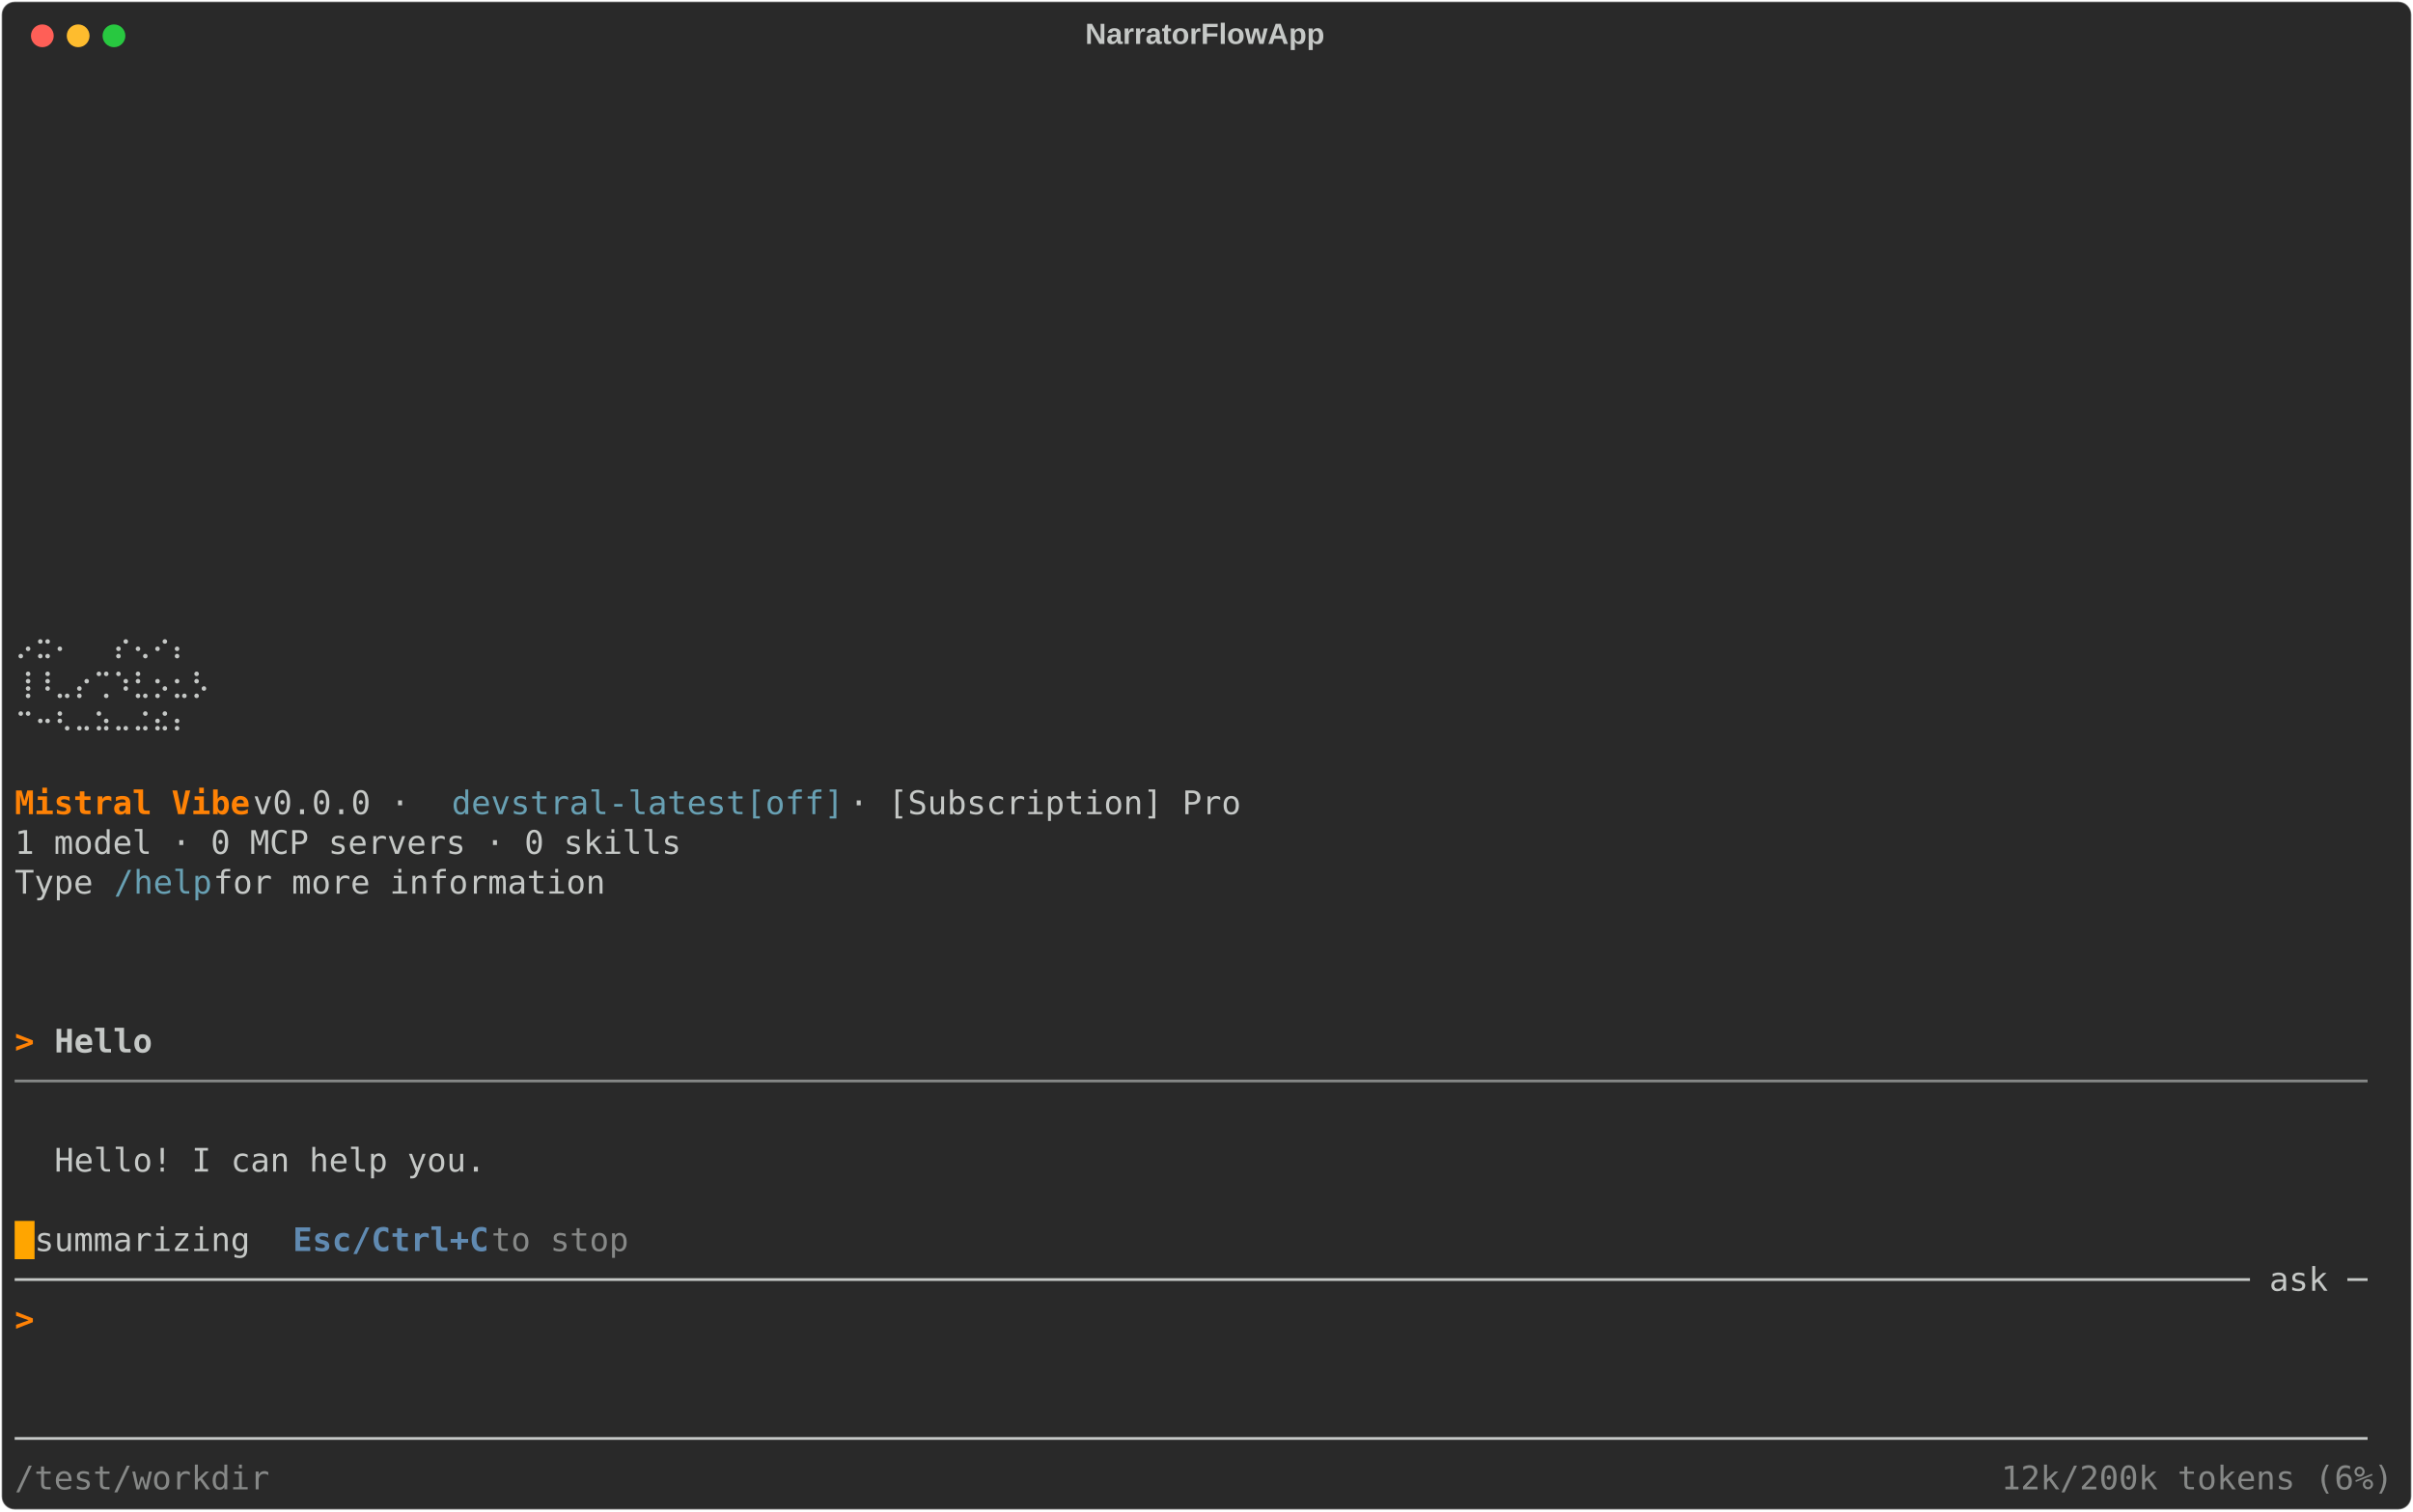
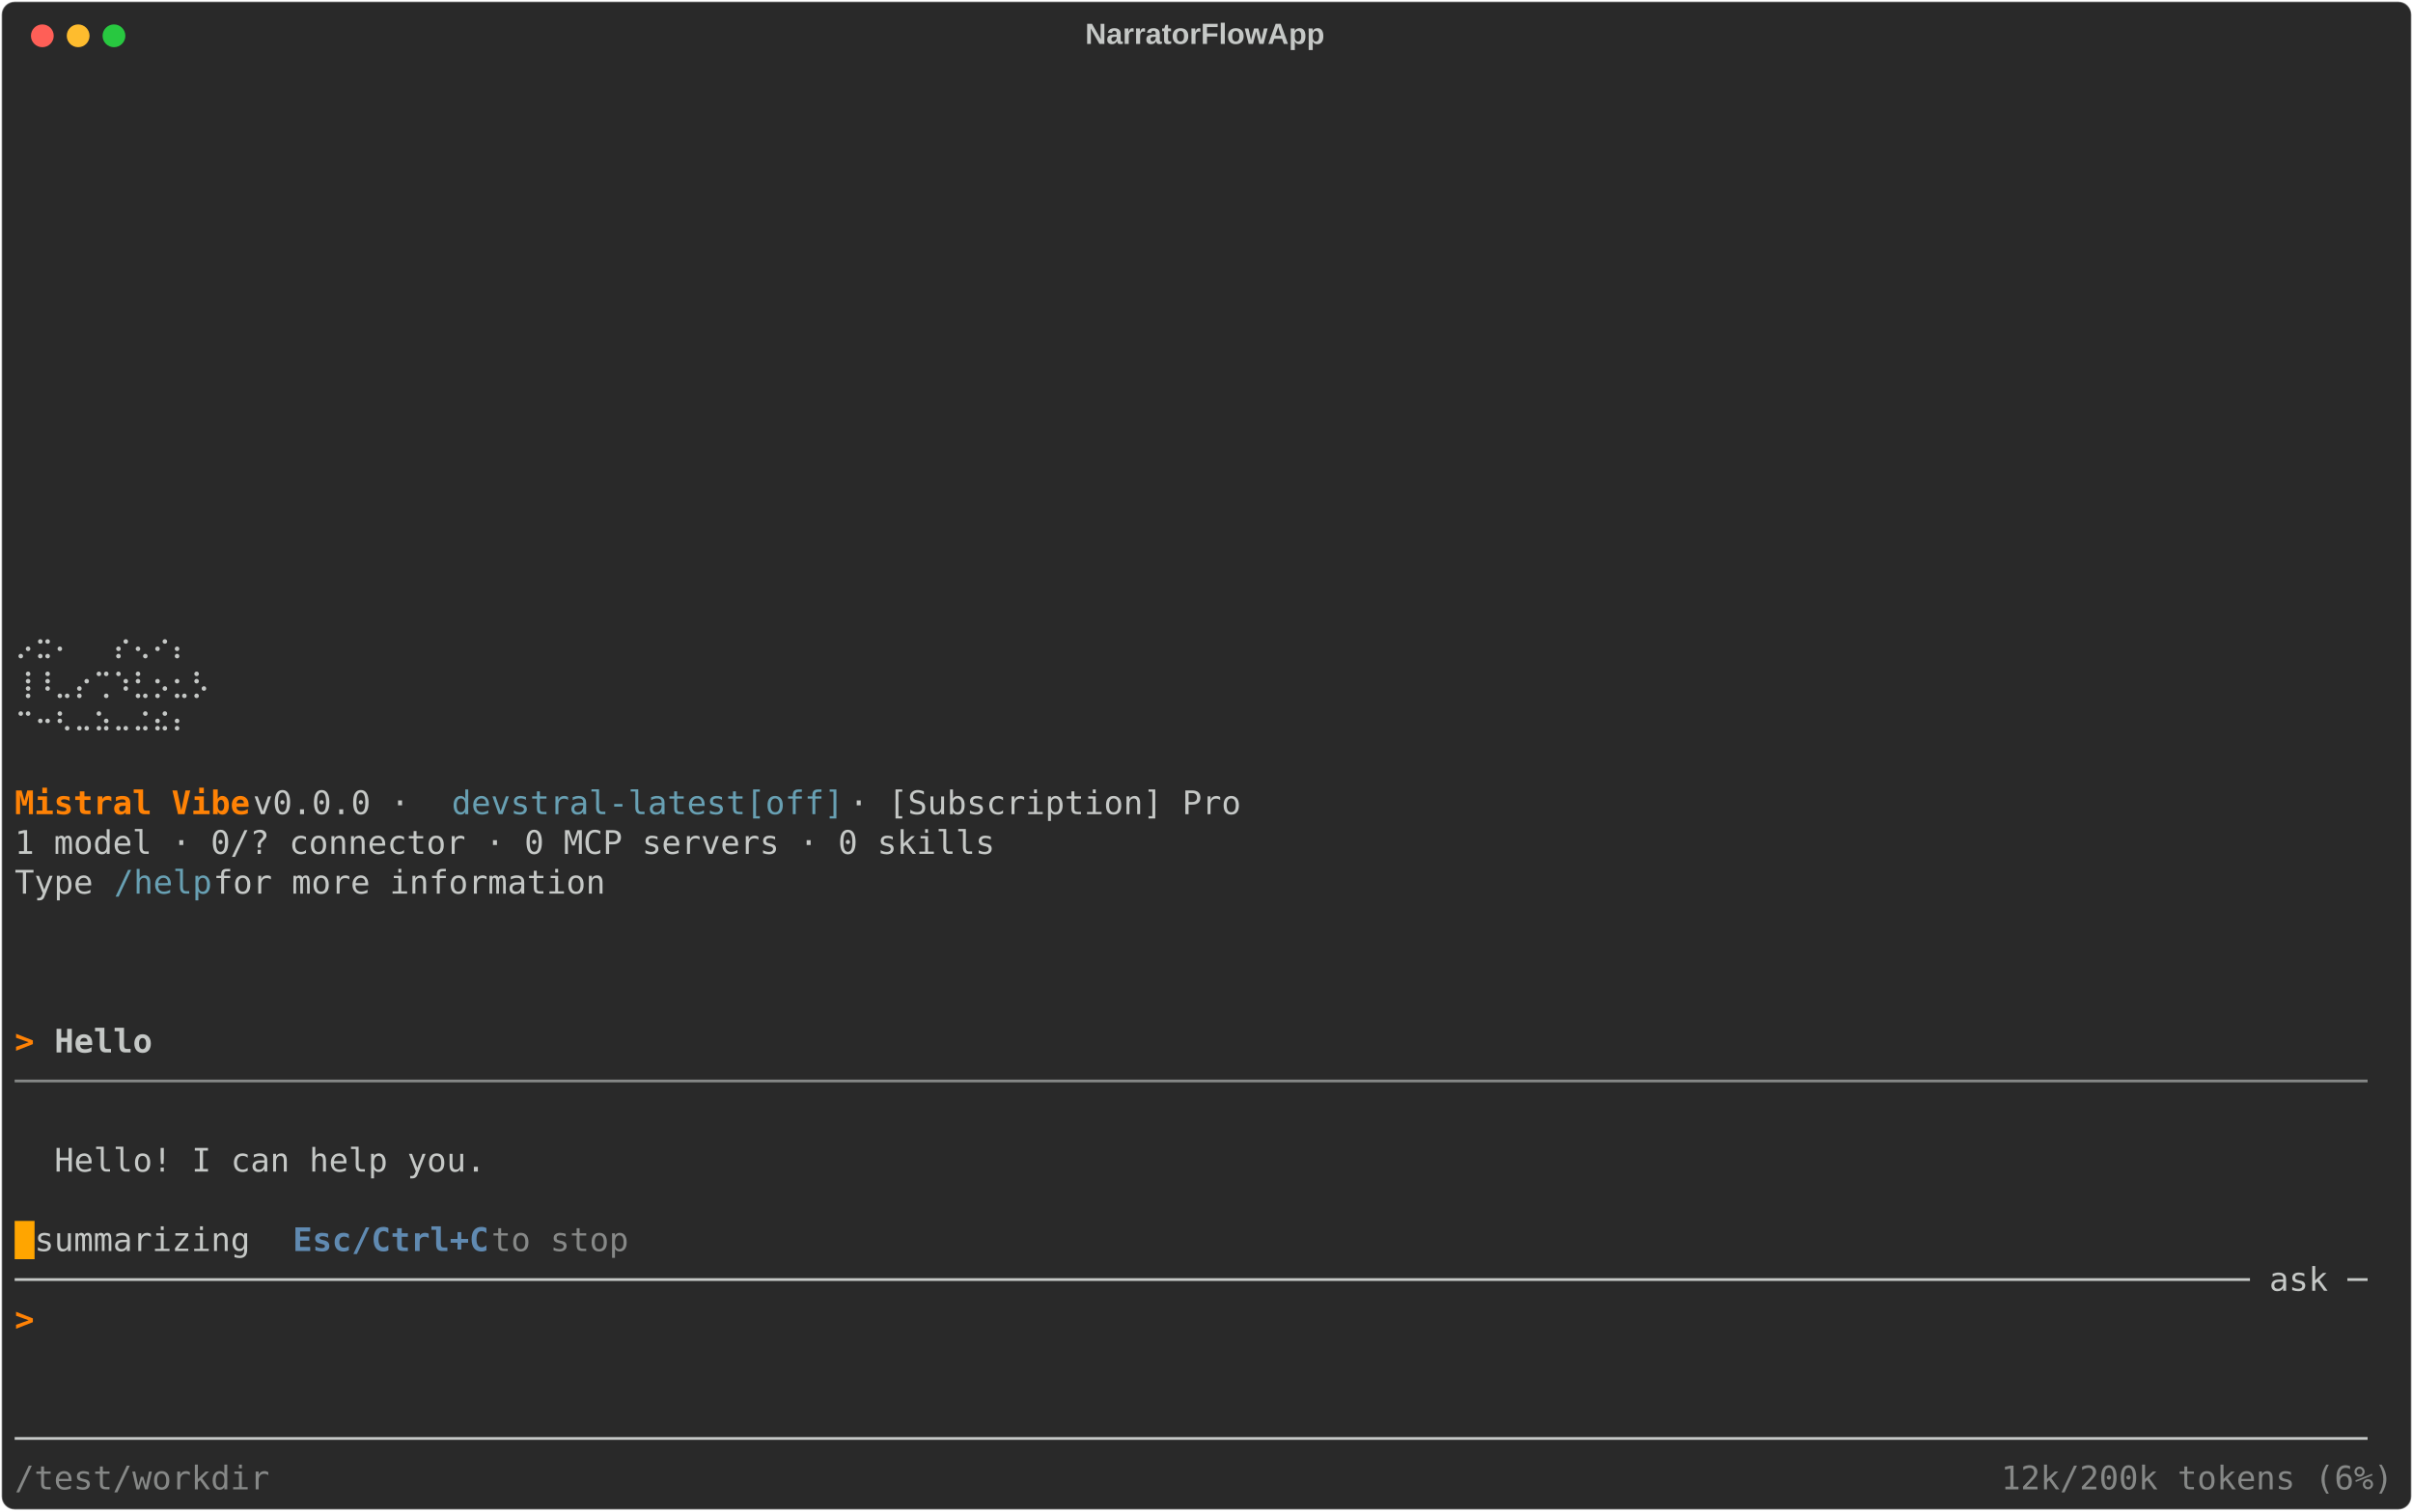
<svg xmlns="http://www.w3.org/2000/svg" class="rich-terminal" viewBox="0 0 1482 928.4">
  <style>

    @font-face {
        font-family: "Fira Code";
        src: local("FiraCode-Regular"),
                url("https://cdnjs.cloudflare.com/ajax/libs/firacode/6.2.0/woff2/FiraCode-Regular.woff2") format("woff2"),
                url("https://cdnjs.cloudflare.com/ajax/libs/firacode/6.2.0/woff/FiraCode-Regular.woff") format("woff");
        font-style: normal;
        font-weight: 400;
    }
    @font-face {
        font-family: "Fira Code";
        src: local("FiraCode-Bold"),
                url("https://cdnjs.cloudflare.com/ajax/libs/firacode/6.2.0/woff2/FiraCode-Bold.woff2") format("woff2"),
                url("https://cdnjs.cloudflare.com/ajax/libs/firacode/6.2.0/woff/FiraCode-Bold.woff") format("woff");
        font-style: bold;
        font-weight: 700;
    }

    .terminal-matrix {
        font-family: Fira Code, monospace;
        font-size: 20px;
        line-height: 24.4px;
        font-variant-east-asian: full-width;
    }

    .terminal-title {
        font-size: 18px;
        font-weight: bold;
        font-family: arial;
    }

    .terminal-r1 { fill: #c5c8c6 }
.terminal-r2 { fill: #ff8205;font-weight: bold }
.terminal-r3 { fill: #68a0b3 }
.terminal-r4 { fill: #c5c8c6;font-weight: bold }
.terminal-r5 { fill: #868887 }
.terminal-r6 { fill: #ffa500;font-weight: bold }
.terminal-r7 { fill: #608ab1;font-weight: bold }
    </style>
  <defs>
    <clipPath id="terminal-clip-terminal">
      <rect x="0" y="0" width="1463.0" height="877.4" />
    </clipPath>
    <clipPath id="terminal-line-0">
      <rect x="0" y="1.5" width="1464" height="24.65" />
    </clipPath>
    <clipPath id="terminal-line-1">
      <rect x="0" y="25.9" width="1464" height="24.65" />
    </clipPath>
    <clipPath id="terminal-line-2">
      <rect x="0" y="50.3" width="1464" height="24.65" />
    </clipPath>
    <clipPath id="terminal-line-3">
      <rect x="0" y="74.7" width="1464" height="24.65" />
    </clipPath>
    <clipPath id="terminal-line-4">
      <rect x="0" y="99.1" width="1464" height="24.65" />
    </clipPath>
    <clipPath id="terminal-line-5">
      <rect x="0" y="123.5" width="1464" height="24.65" />
    </clipPath>
    <clipPath id="terminal-line-6">
      <rect x="0" y="147.9" width="1464" height="24.65" />
    </clipPath>
    <clipPath id="terminal-line-7">
      <rect x="0" y="172.3" width="1464" height="24.65" />
    </clipPath>
    <clipPath id="terminal-line-8">
      <rect x="0" y="196.7" width="1464" height="24.65" />
    </clipPath>
    <clipPath id="terminal-line-9">
      <rect x="0" y="221.1" width="1464" height="24.65" />
    </clipPath>
    <clipPath id="terminal-line-10">
      <rect x="0" y="245.5" width="1464" height="24.65" />
    </clipPath>
    <clipPath id="terminal-line-11">
      <rect x="0" y="269.9" width="1464" height="24.65" />
    </clipPath>
    <clipPath id="terminal-line-12">
      <rect x="0" y="294.3" width="1464" height="24.65" />
    </clipPath>
    <clipPath id="terminal-line-13">
      <rect x="0" y="318.7" width="1464" height="24.65" />
    </clipPath>
    <clipPath id="terminal-line-14">
      <rect x="0" y="343.1" width="1464" height="24.65" />
    </clipPath>
    <clipPath id="terminal-line-15">
      <rect x="0" y="367.5" width="1464" height="24.65" />
    </clipPath>
    <clipPath id="terminal-line-16">
      <rect x="0" y="391.9" width="1464" height="24.65" />
    </clipPath>
    <clipPath id="terminal-line-17">
      <rect x="0" y="416.3" width="1464" height="24.65" />
    </clipPath>
    <clipPath id="terminal-line-18">
      <rect x="0" y="440.7" width="1464" height="24.65" />
    </clipPath>
    <clipPath id="terminal-line-19">
      <rect x="0" y="465.1" width="1464" height="24.65" />
    </clipPath>
    <clipPath id="terminal-line-20">
      <rect x="0" y="489.5" width="1464" height="24.65" />
    </clipPath>
    <clipPath id="terminal-line-21">
      <rect x="0" y="513.9" width="1464" height="24.65" />
    </clipPath>
    <clipPath id="terminal-line-22">
      <rect x="0" y="538.3" width="1464" height="24.65" />
    </clipPath>
    <clipPath id="terminal-line-23">
      <rect x="0" y="562.7" width="1464" height="24.65" />
    </clipPath>
    <clipPath id="terminal-line-24">
      <rect x="0" y="587.1" width="1464" height="24.65" />
    </clipPath>
    <clipPath id="terminal-line-25">
      <rect x="0" y="611.5" width="1464" height="24.65" />
    </clipPath>
    <clipPath id="terminal-line-26">
      <rect x="0" y="635.9" width="1464" height="24.65" />
    </clipPath>
    <clipPath id="terminal-line-27">
      <rect x="0" y="660.3" width="1464" height="24.65" />
    </clipPath>
    <clipPath id="terminal-line-28">
      <rect x="0" y="684.7" width="1464" height="24.65" />
    </clipPath>
    <clipPath id="terminal-line-29">
      <rect x="0" y="709.1" width="1464" height="24.65" />
    </clipPath>
    <clipPath id="terminal-line-30">
      <rect x="0" y="733.5" width="1464" height="24.65" />
    </clipPath>
    <clipPath id="terminal-line-31">
      <rect x="0" y="757.9" width="1464" height="24.65" />
    </clipPath>
    <clipPath id="terminal-line-32">
      <rect x="0" y="782.3" width="1464" height="24.65" />
    </clipPath>
    <clipPath id="terminal-line-33">
      <rect x="0" y="806.7" width="1464" height="24.65" />
    </clipPath>
    <clipPath id="terminal-line-34">
      <rect x="0" y="831.1" width="1464" height="24.65" />
    </clipPath>
  </defs>
  <rect fill="#292929" stroke="rgba(255,255,255,0.35)" stroke-width="1" x="1" y="1" width="1480" height="926.4" rx="8" />
  <text class="terminal-title" fill="#c5c8c6" text-anchor="middle" x="740" y="27">NarratorFlowApp</text>
  <g transform="translate(26,22)">
    <circle cx="0" cy="0" r="7" fill="#ff5f57" />
    <circle cx="22" cy="0" r="7" fill="#febc2e" />
    <circle cx="44" cy="0" r="7" fill="#28c840" />
  </g>
  <g transform="translate(9, 41)" clip-path="url(#terminal-clip-terminal)">
    <g class="terminal-matrix">
      <text class="terminal-r1" x="1464" y="20" textLength="12.2" clip-path="url(#terminal-line-0)">
</text>
      <text class="terminal-r1" x="1464" y="44.4" textLength="12.2" clip-path="url(#terminal-line-1)">
</text>
      <text class="terminal-r1" x="1464" y="68.8" textLength="12.2" clip-path="url(#terminal-line-2)">
</text>
      <text class="terminal-r1" x="1464" y="93.2" textLength="12.2" clip-path="url(#terminal-line-3)">
</text>
      <text class="terminal-r1" x="1464" y="117.6" textLength="12.2" clip-path="url(#terminal-line-4)">
</text>
      <text class="terminal-r1" x="1464" y="142" textLength="12.2" clip-path="url(#terminal-line-5)">
</text>
      <text class="terminal-r1" x="1464" y="166.4" textLength="12.2" clip-path="url(#terminal-line-6)">
</text>
      <text class="terminal-r1" x="1464" y="190.8" textLength="12.2" clip-path="url(#terminal-line-7)">
</text>
      <text class="terminal-r1" x="1464" y="215.2" textLength="12.2" clip-path="url(#terminal-line-8)">
</text>
      <text class="terminal-r1" x="1464" y="239.6" textLength="12.2" clip-path="url(#terminal-line-9)">
</text>
      <text class="terminal-r1" x="1464" y="264" textLength="12.2" clip-path="url(#terminal-line-10)">
</text>
      <text class="terminal-r1" x="1464" y="288.4" textLength="12.2" clip-path="url(#terminal-line-11)">
</text>
      <text class="terminal-r1" x="1464" y="312.8" textLength="12.2" clip-path="url(#terminal-line-12)">
</text>
      <text class="terminal-r1" x="1464" y="337.2" textLength="12.2" clip-path="url(#terminal-line-13)">
</text>
      <text class="terminal-r1" x="0" y="361.6" textLength="134.2" clip-path="url(#terminal-line-14)">  ⡠⣒⠄  ⡔⢄⠔⡄</text>
      <text class="terminal-r1" x="1464" y="361.6" textLength="12.2" clip-path="url(#terminal-line-14)">
</text>
      <text class="terminal-r1" x="0" y="386" textLength="134.2" clip-path="url(#terminal-line-15)"> ⢸⠸⣀⡔⢉⠱⣃⡢⣂⡣</text>
      <text class="terminal-r1" x="1464" y="386" textLength="12.2" clip-path="url(#terminal-line-15)">
</text>
      <text class="terminal-r1" x="0" y="410.4" textLength="134.2" clip-path="url(#terminal-line-16)">  ⠉⠒⠣⠤⠵⠤⠬⠮⠆</text>
      <text class="terminal-r1" x="1464" y="410.4" textLength="12.2" clip-path="url(#terminal-line-16)">
</text>
      <text class="terminal-r1" x="1464" y="434.8" textLength="12.2" clip-path="url(#terminal-line-17)">
</text>
      <text class="terminal-r2" x="0" y="459.2" textLength="146.4" clip-path="url(#terminal-line-18)">Mistral Vibe</text>
      <text class="terminal-r1" x="146.4" y="459.2" textLength="122" clip-path="url(#terminal-line-18)"> v0.0.0 · </text>
      <text class="terminal-r3" x="268.4" y="459.2" textLength="244" clip-path="url(#terminal-line-18)">devstral-latest[off]</text>
      <text class="terminal-r1" x="512.4" y="459.2" textLength="256.2" clip-path="url(#terminal-line-18)"> · [Subscription] Pro</text>
      <text class="terminal-r1" x="1464" y="459.2" textLength="12.2" clip-path="url(#terminal-line-18)">
</text>
-       <text class="terminal-r1" x="0" y="483.6" textLength="414.8" clip-path="url(#terminal-line-19)">1 model · 0 MCP servers · 0 skills</text>
+       <text class="terminal-r1" x="0" y="483.6" textLength="610" clip-path="url(#terminal-line-19)">1 model · 0/? connector · 0 MCP servers · 0 skills</text>
      <text class="terminal-r1" x="1464" y="483.6" textLength="12.2" clip-path="url(#terminal-line-19)">
</text>
      <text class="terminal-r1" x="0" y="508" textLength="61" clip-path="url(#terminal-line-20)">Type </text>
      <text class="terminal-r3" x="61" y="508" textLength="61" clip-path="url(#terminal-line-20)">/help</text>
      <text class="terminal-r1" x="122" y="508" textLength="256.2" clip-path="url(#terminal-line-20)"> for more information</text>
      <text class="terminal-r1" x="1464" y="508" textLength="12.2" clip-path="url(#terminal-line-20)">
</text>
      <text class="terminal-r1" x="1464" y="532.4" textLength="12.2" clip-path="url(#terminal-line-21)">
</text>
      <text class="terminal-r1" x="1464" y="556.8" textLength="12.2" clip-path="url(#terminal-line-22)">
</text>
      <text class="terminal-r1" x="1464" y="581.2" textLength="12.2" clip-path="url(#terminal-line-23)">
</text>
      <text class="terminal-r2" x="0" y="605.6" textLength="24.4" clip-path="url(#terminal-line-24)">&gt; </text>
      <text class="terminal-r4" x="24.4" y="605.6" textLength="61" clip-path="url(#terminal-line-24)">Hello</text>
      <text class="terminal-r1" x="1464" y="605.6" textLength="12.2" clip-path="url(#terminal-line-24)">
</text>
      <text class="terminal-r5" x="0" y="630" textLength="1464" clip-path="url(#terminal-line-25)">────────────────────────────────────────────────────────────────────────────────────────────────────────────────────────</text>
      <text class="terminal-r1" x="1464" y="630" textLength="12.2" clip-path="url(#terminal-line-25)">
</text>
      <text class="terminal-r1" x="1464" y="654.4" textLength="12.2" clip-path="url(#terminal-line-26)">
</text>
      <text class="terminal-r1" x="24.4" y="678.8" textLength="268.4" clip-path="url(#terminal-line-27)">Hello! I can help you.</text>
      <text class="terminal-r1" x="1464" y="678.8" textLength="12.2" clip-path="url(#terminal-line-27)">
</text>
      <text class="terminal-r1" x="1464" y="703.2" textLength="12.2" clip-path="url(#terminal-line-28)">
</text>
      <text class="terminal-r6" x="0" y="727.6" textLength="12.2" clip-path="url(#terminal-line-29)">█</text>
      <text class="terminal-r1" x="12.2" y="727.6" textLength="158.6" clip-path="url(#terminal-line-29)"> summarizing </text>
      <text class="terminal-r7" x="170.8" y="727.6" textLength="122" clip-path="url(#terminal-line-29)">Esc/Ctrl+C</text>
      <text class="terminal-r5" x="292.8" y="727.6" textLength="97.6" clip-path="url(#terminal-line-29)"> to stop</text>
      <text class="terminal-r1" x="1464" y="727.6" textLength="12.2" clip-path="url(#terminal-line-29)">
</text>
      <text class="terminal-r1" x="0" y="752" textLength="1464" clip-path="url(#terminal-line-30)">────────────────────────────────────────────────────────────────────────────────────────────────────────────────── ask ─</text>
      <text class="terminal-r1" x="1464" y="752" textLength="12.2" clip-path="url(#terminal-line-30)">
</text>
      <text class="terminal-r2" x="0" y="776.4" textLength="12.2" clip-path="url(#terminal-line-31)">&gt;</text>
      <text class="terminal-r1" x="1464" y="776.4" textLength="12.2" clip-path="url(#terminal-line-31)">
</text>
      <text class="terminal-r1" x="1464" y="800.8" textLength="12.2" clip-path="url(#terminal-line-32)">
</text>
      <text class="terminal-r1" x="1464" y="825.2" textLength="12.2" clip-path="url(#terminal-line-33)">
</text>
      <text class="terminal-r1" x="0" y="849.6" textLength="1464" clip-path="url(#terminal-line-34)">────────────────────────────────────────────────────────────────────────────────────────────────────────────────────────</text>
      <text class="terminal-r1" x="1464" y="849.6" textLength="12.2" clip-path="url(#terminal-line-34)">
</text>
      <text class="terminal-r5" x="0" y="874" textLength="158.6" clip-path="url(#terminal-line-35)">/test/workdir</text>
      <text class="terminal-r5" x="1220" y="874" textLength="244" clip-path="url(#terminal-line-35)">12k/200k tokens (6%)</text>
    </g>
  </g>
</svg>
